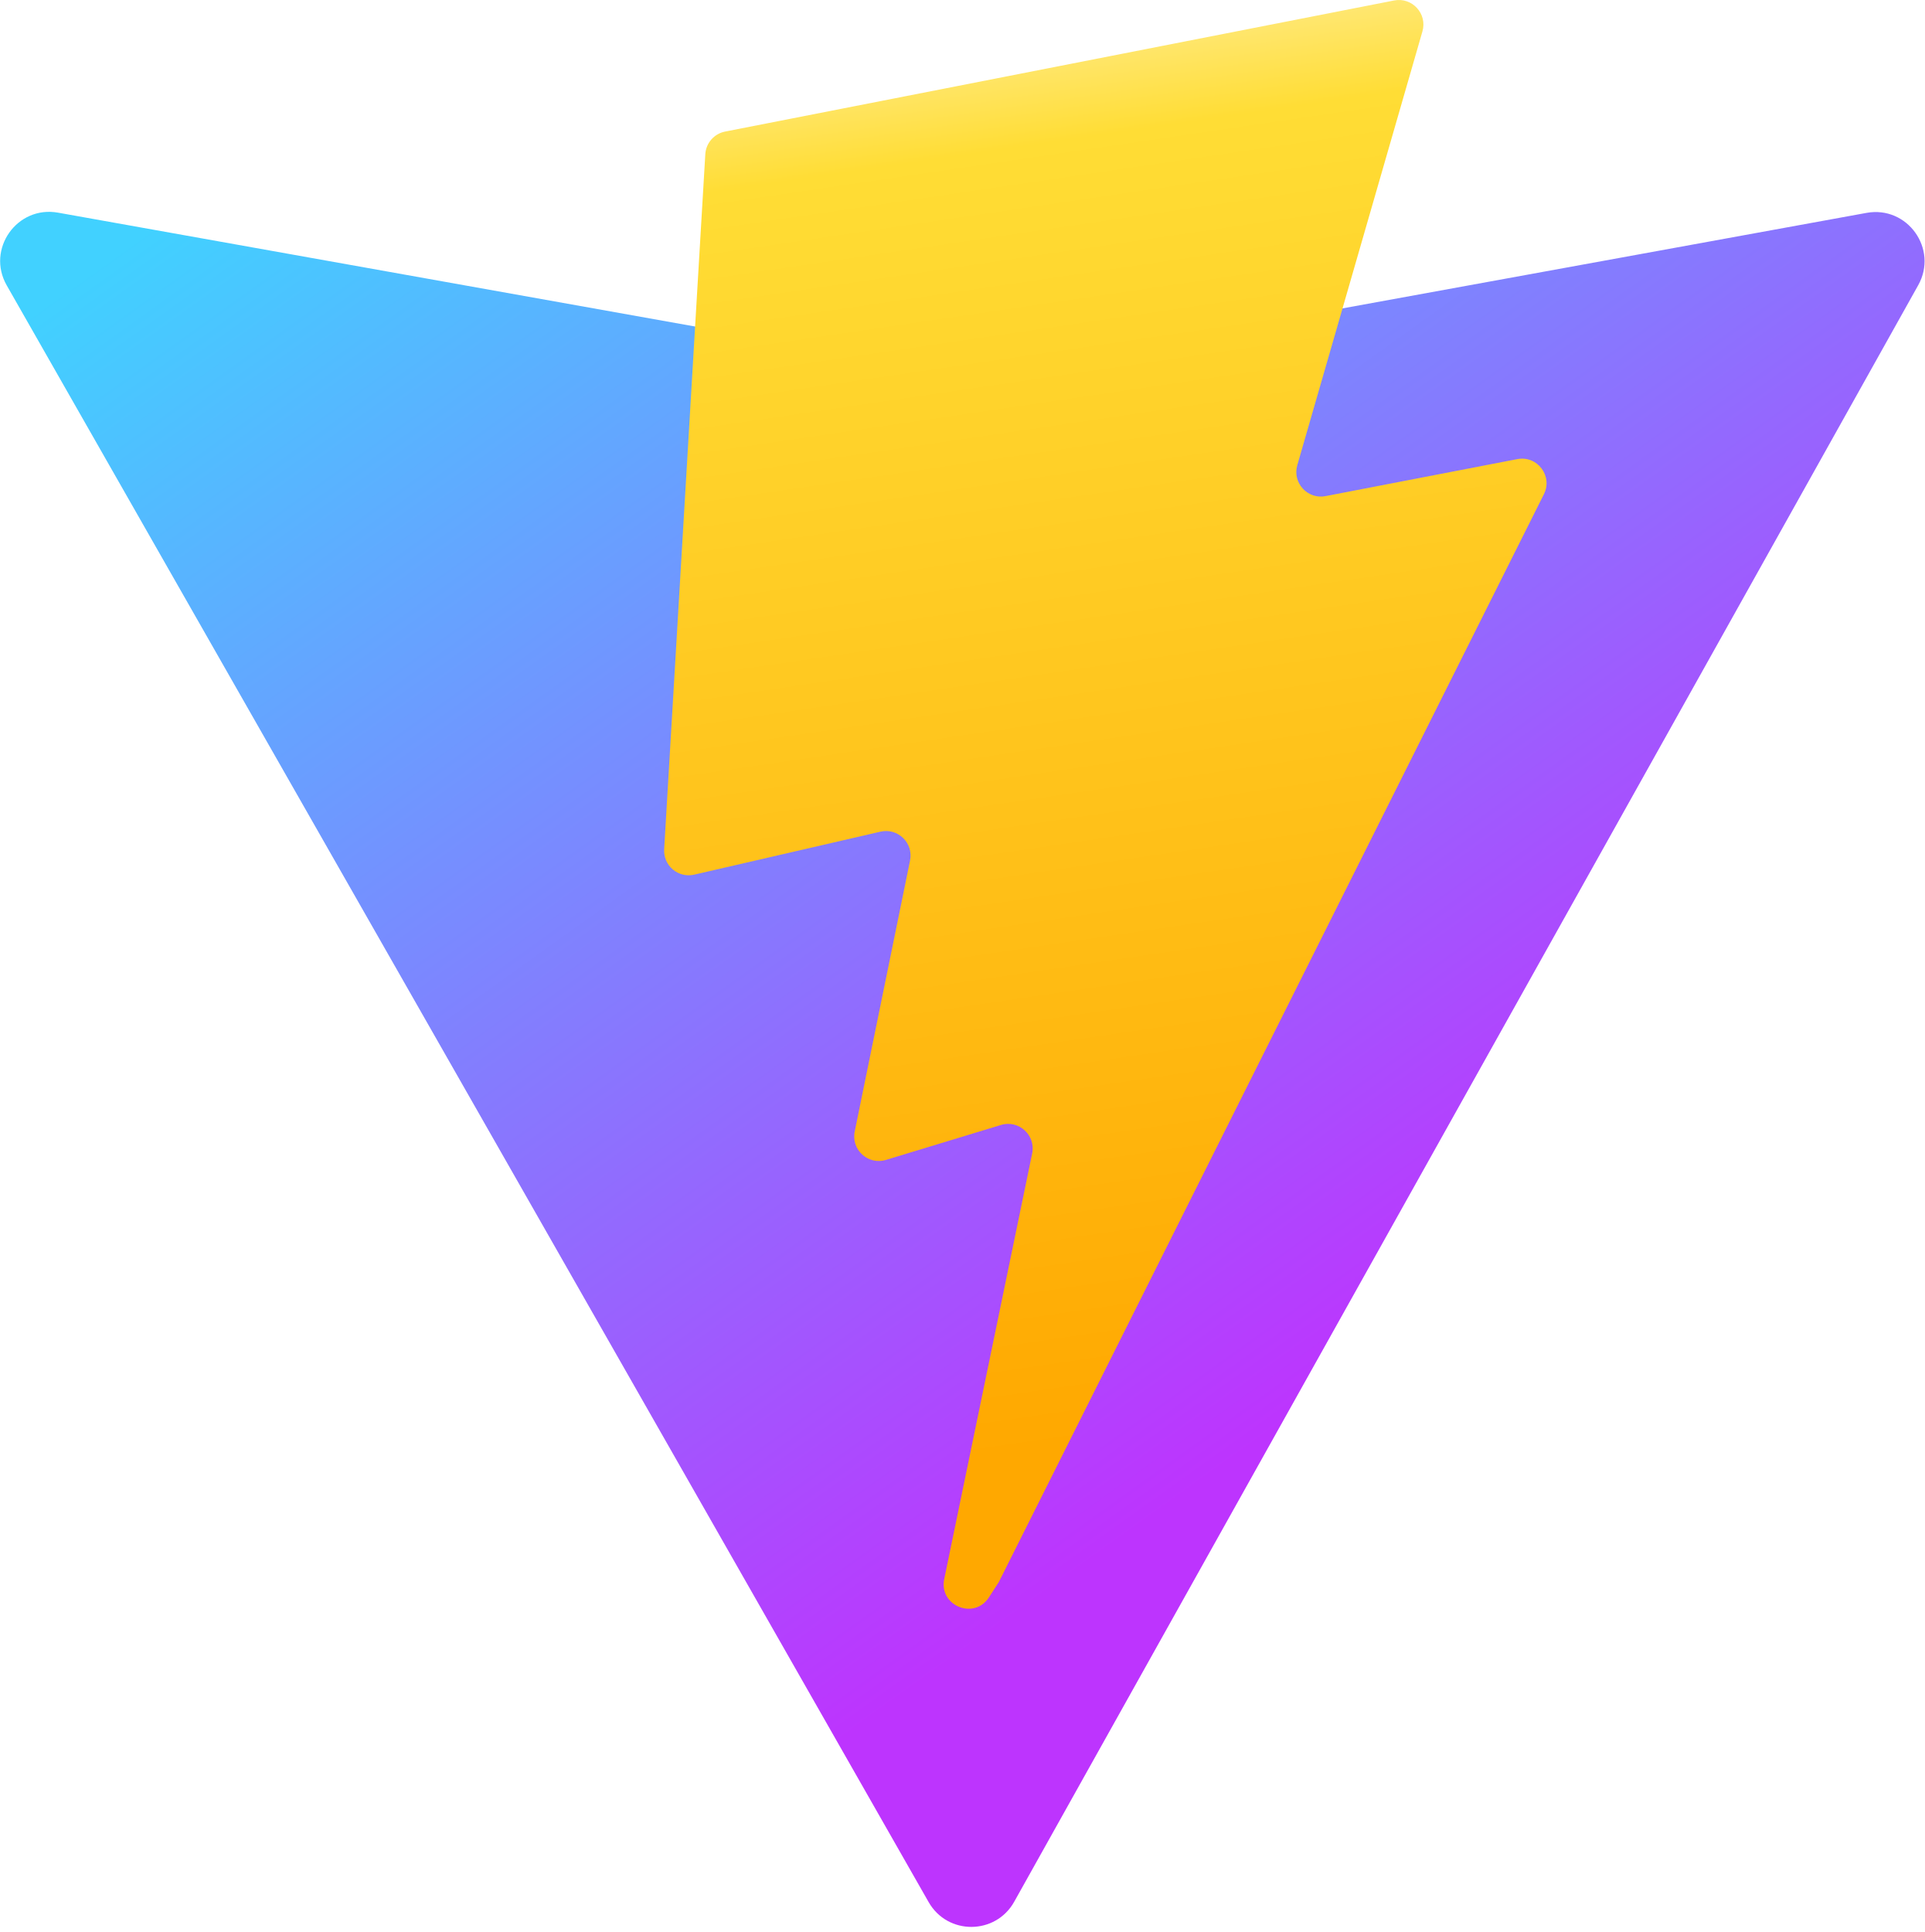
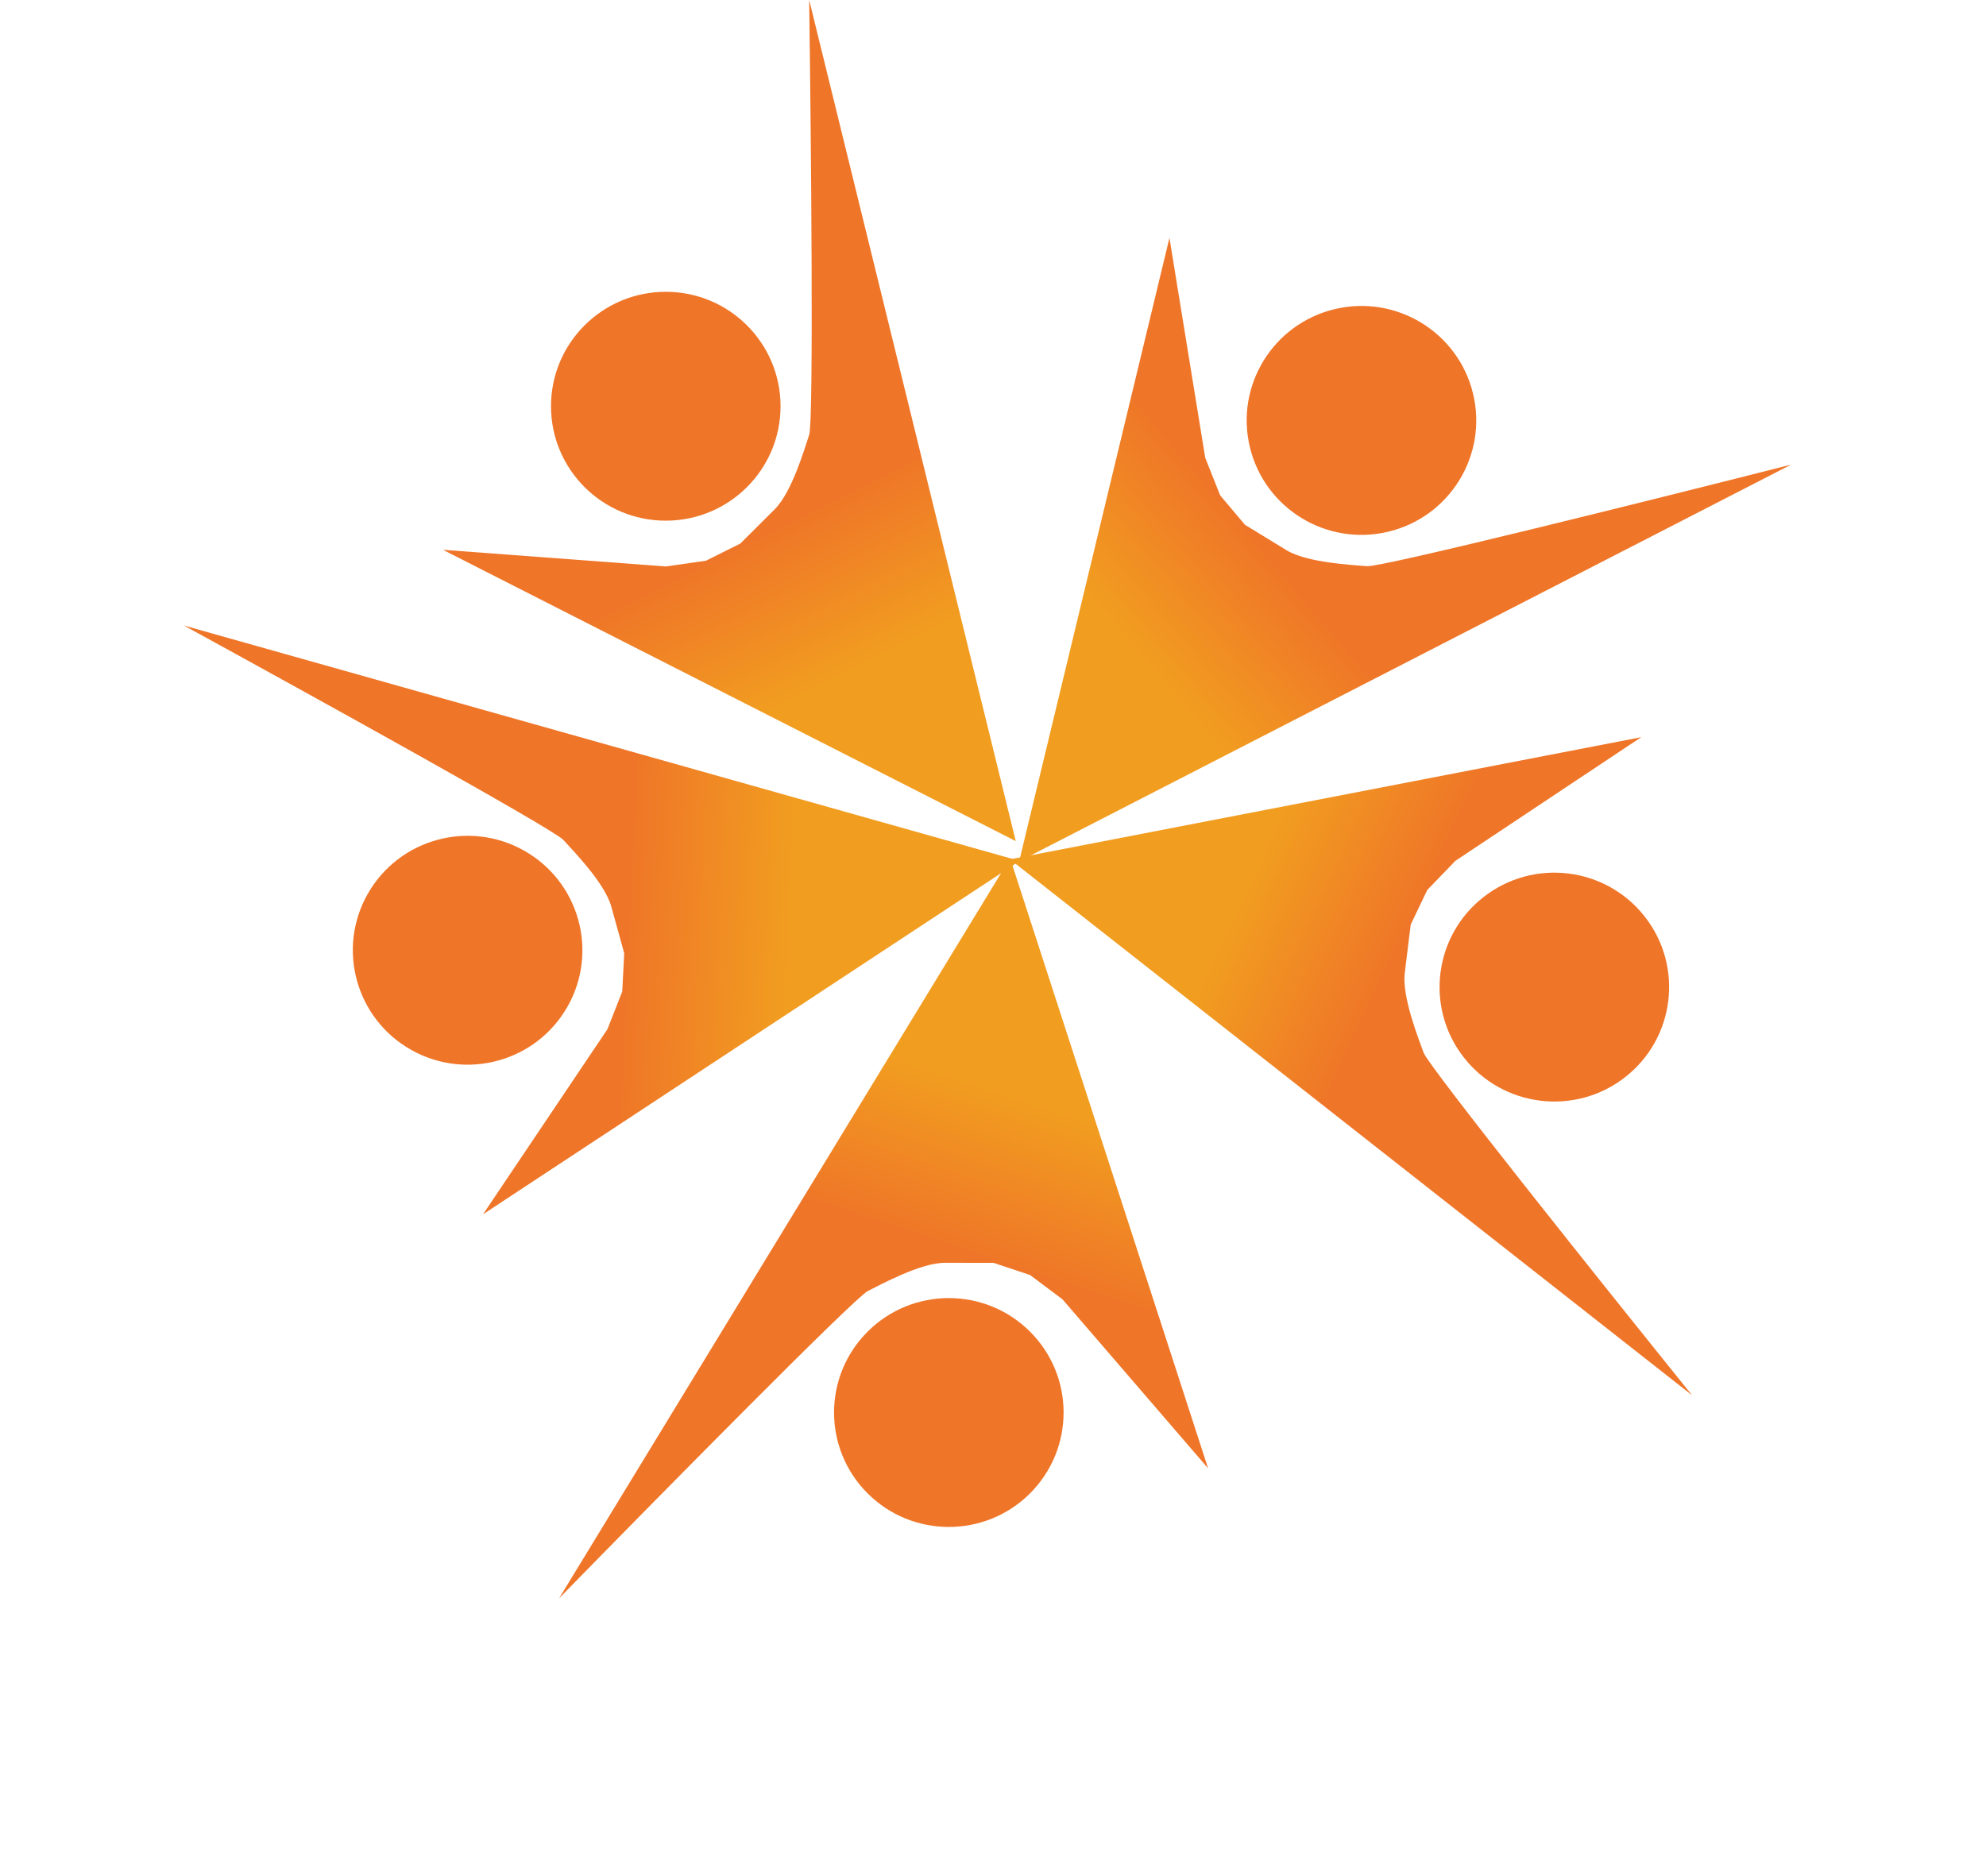
- <svg xmlns="http://www.w3.org/2000/svg" aria-hidden="true" role="img" class="iconify iconify--logos" width="31.88" height="32" preserveAspectRatio="xMidYMid meet" viewBox="0 0 256 257">
+ <svg xmlns="http://www.w3.org/2000/svg" width="90" height="85" viewBox="0 0 90 85" fill="none">
+   <path d="M46.031 38.124L20.072 24.92L30.169 25.675L31.989 25.416L33.549 24.638L35.109 23.082C35.889 22.304 36.462 20.333 36.67 19.71C36.878 19.088 36.756 6.311 36.67 0L46.031 38.124Z" fill="url(#paint0_linear_251_1973)" />
+   <ellipse cx="30.171" cy="18.413" rx="5.201" ry="5.187" fill="#EF7528" />
+   <path d="M46.186 39.042L52.996 10.784L54.618 20.752L55.296 22.456L56.419 23.788L58.3 24.938C59.241 25.512 61.296 25.607 61.952 25.663C62.607 25.719 75.036 22.617 81.169 21.059L46.186 39.042Z" fill="url(#paint1_linear_251_1973)" />
+   <ellipse cx="5.188" cy="5.2" rx="5.188" ry="5.2" transform="matrix(0.234161 0.972198 -0.972483 0.232973 65.54 12.8008)" fill="#EF7528" />
+   <path d="M45.768 38.95L74.375 33.414L65.953 39.019L64.678 40.341L63.929 41.912L63.66 44.096C63.526 45.189 64.292 47.093 64.512 47.711C64.733 48.33 72.716 58.323 76.681 63.243L45.768 38.95Z" fill="url(#paint2_linear_251_1973)" />
+   <ellipse cx="5.196" cy="5.192" rx="5.196" ry="5.192" transform="matrix(-0.788778 0.614678 -0.616734 -0.787171 77.7393 45.6345)" fill="#EF7528" />
+   <path d="M45.776 38.902L54.747 66.553L48.149 58.893L46.679 57.791L45.025 57.24L42.818 57.238C41.715 57.237 39.912 58.226 39.323 58.519C38.734 58.812 29.753 67.925 25.337 72.445L45.776 38.902Z" fill="url(#paint3_linear_251_1973)" />
+   <ellipse cx="5.194" cy="5.194" rx="5.194" ry="5.194" transform="matrix(-0.707466 -0.706748 0.708648 -0.705563 42.9917 71.3594)" fill="#EF7528" />
+   <path d="M46.207 39.023L21.89 55.039L27.527 46.651L28.198 44.943L28.288 43.206L27.7 41.085C27.406 40.024 25.968 38.556 25.528 38.069C25.087 37.581 13.881 31.388 8.333 28.352L46.207 39.023Z" fill="url(#paint4_linear_251_1973)" />
+   <ellipse cx="5.19" cy="5.198" rx="5.19" ry="5.198" transform="matrix(0.493991 -0.869467 0.870605 0.491983 14.1021 45.0264)" fill="#EF7528" />
  <defs>
-     <linearGradient id="IconifyId1813088fe1fbc01fb466" x1="-.828%" x2="57.636%" y1="7.652%" y2="78.411%">
-       <stop offset="0%" stop-color="#41D1FF" />
-       <stop offset="100%" stop-color="#BD34FE" />
+     <linearGradient id="paint0_linear_251_1973" x1="37.97" y1="22.304" x2="49.363" y2="44.892" gradientUnits="userSpaceOnUse">
+       <stop stop-color="#EF7528" />
+       <stop offset="0.296" stop-color="#F19D20" />
    </linearGradient>
-     <linearGradient id="IconifyId1813088fe1fbc01fb467" x1="43.376%" x2="50.316%" y1="2.242%" y2="89.03%">
-       <stop offset="0%" stop-color="#FFEA83" />
-       <stop offset="8.333%" stop-color="#FFDD35" />
-       <stop offset="100%" stop-color="#FFA800" />
+     <linearGradient id="paint1_linear_251_1973" x1="59.727" y1="27.53" x2="40.445" y2="43.947" gradientUnits="userSpaceOnUse">
+       <stop stop-color="#EF7528" />
+       <stop offset="0.296" stop-color="#F19D20" />
+     </linearGradient>
+     <linearGradient id="paint2_linear_251_1973" x1="61.887" y1="46.466" x2="38.963" y2="35.665" gradientUnits="userSpaceOnUse">
+       <stop stop-color="#EF7528" />
+       <stop offset="0.296" stop-color="#F19D20" />
+     </linearGradient>
+     <linearGradient id="paint3_linear_251_1973" x1="40.245" y1="55.769" x2="48.133" y2="31.739" gradientUnits="userSpaceOnUse">
+       <stop stop-color="#EF7528" />
+       <stop offset="0.296" stop-color="#F19D20" />
+     </linearGradient>
+     <linearGradient id="paint4_linear_251_1973" x1="28.431" y1="38.219" x2="53.756" y2="39.421" gradientUnits="userSpaceOnUse">
+       <stop stop-color="#EF7528" />
+       <stop offset="0.296" stop-color="#F19D20" />
    </linearGradient>
  </defs>
-   <path fill="url(#IconifyId1813088fe1fbc01fb466)" d="M255.153 37.938L134.897 252.976c-2.483 4.44-8.862 4.466-11.382.048L.875 37.958c-2.746-4.814 1.371-10.646 6.827-9.67l120.385 21.517a6.537 6.537 0 0 0 2.322-.004l117.867-21.483c5.438-.991 9.574 4.796 6.877 9.62Z" />
-   <path fill="url(#IconifyId1813088fe1fbc01fb467)" d="M185.432.063L96.44 17.501a3.268 3.268 0 0 0-2.634 3.014l-5.474 92.456a3.268 3.268 0 0 0 3.997 3.378l24.777-5.718c2.318-.535 4.413 1.507 3.936 3.838l-7.361 36.047c-.495 2.426 1.782 4.5 4.151 3.78l15.304-4.649c2.372-.72 4.652 1.36 4.15 3.788l-11.698 56.621c-.732 3.542 3.979 5.473 5.943 2.437l1.313-2.028l72.516-144.72c1.215-2.423-.88-5.186-3.54-4.672l-25.505 4.922c-2.396.462-4.435-1.77-3.759-4.114l16.646-57.705c.677-2.35-1.37-4.583-3.769-4.113Z" />
</svg>
